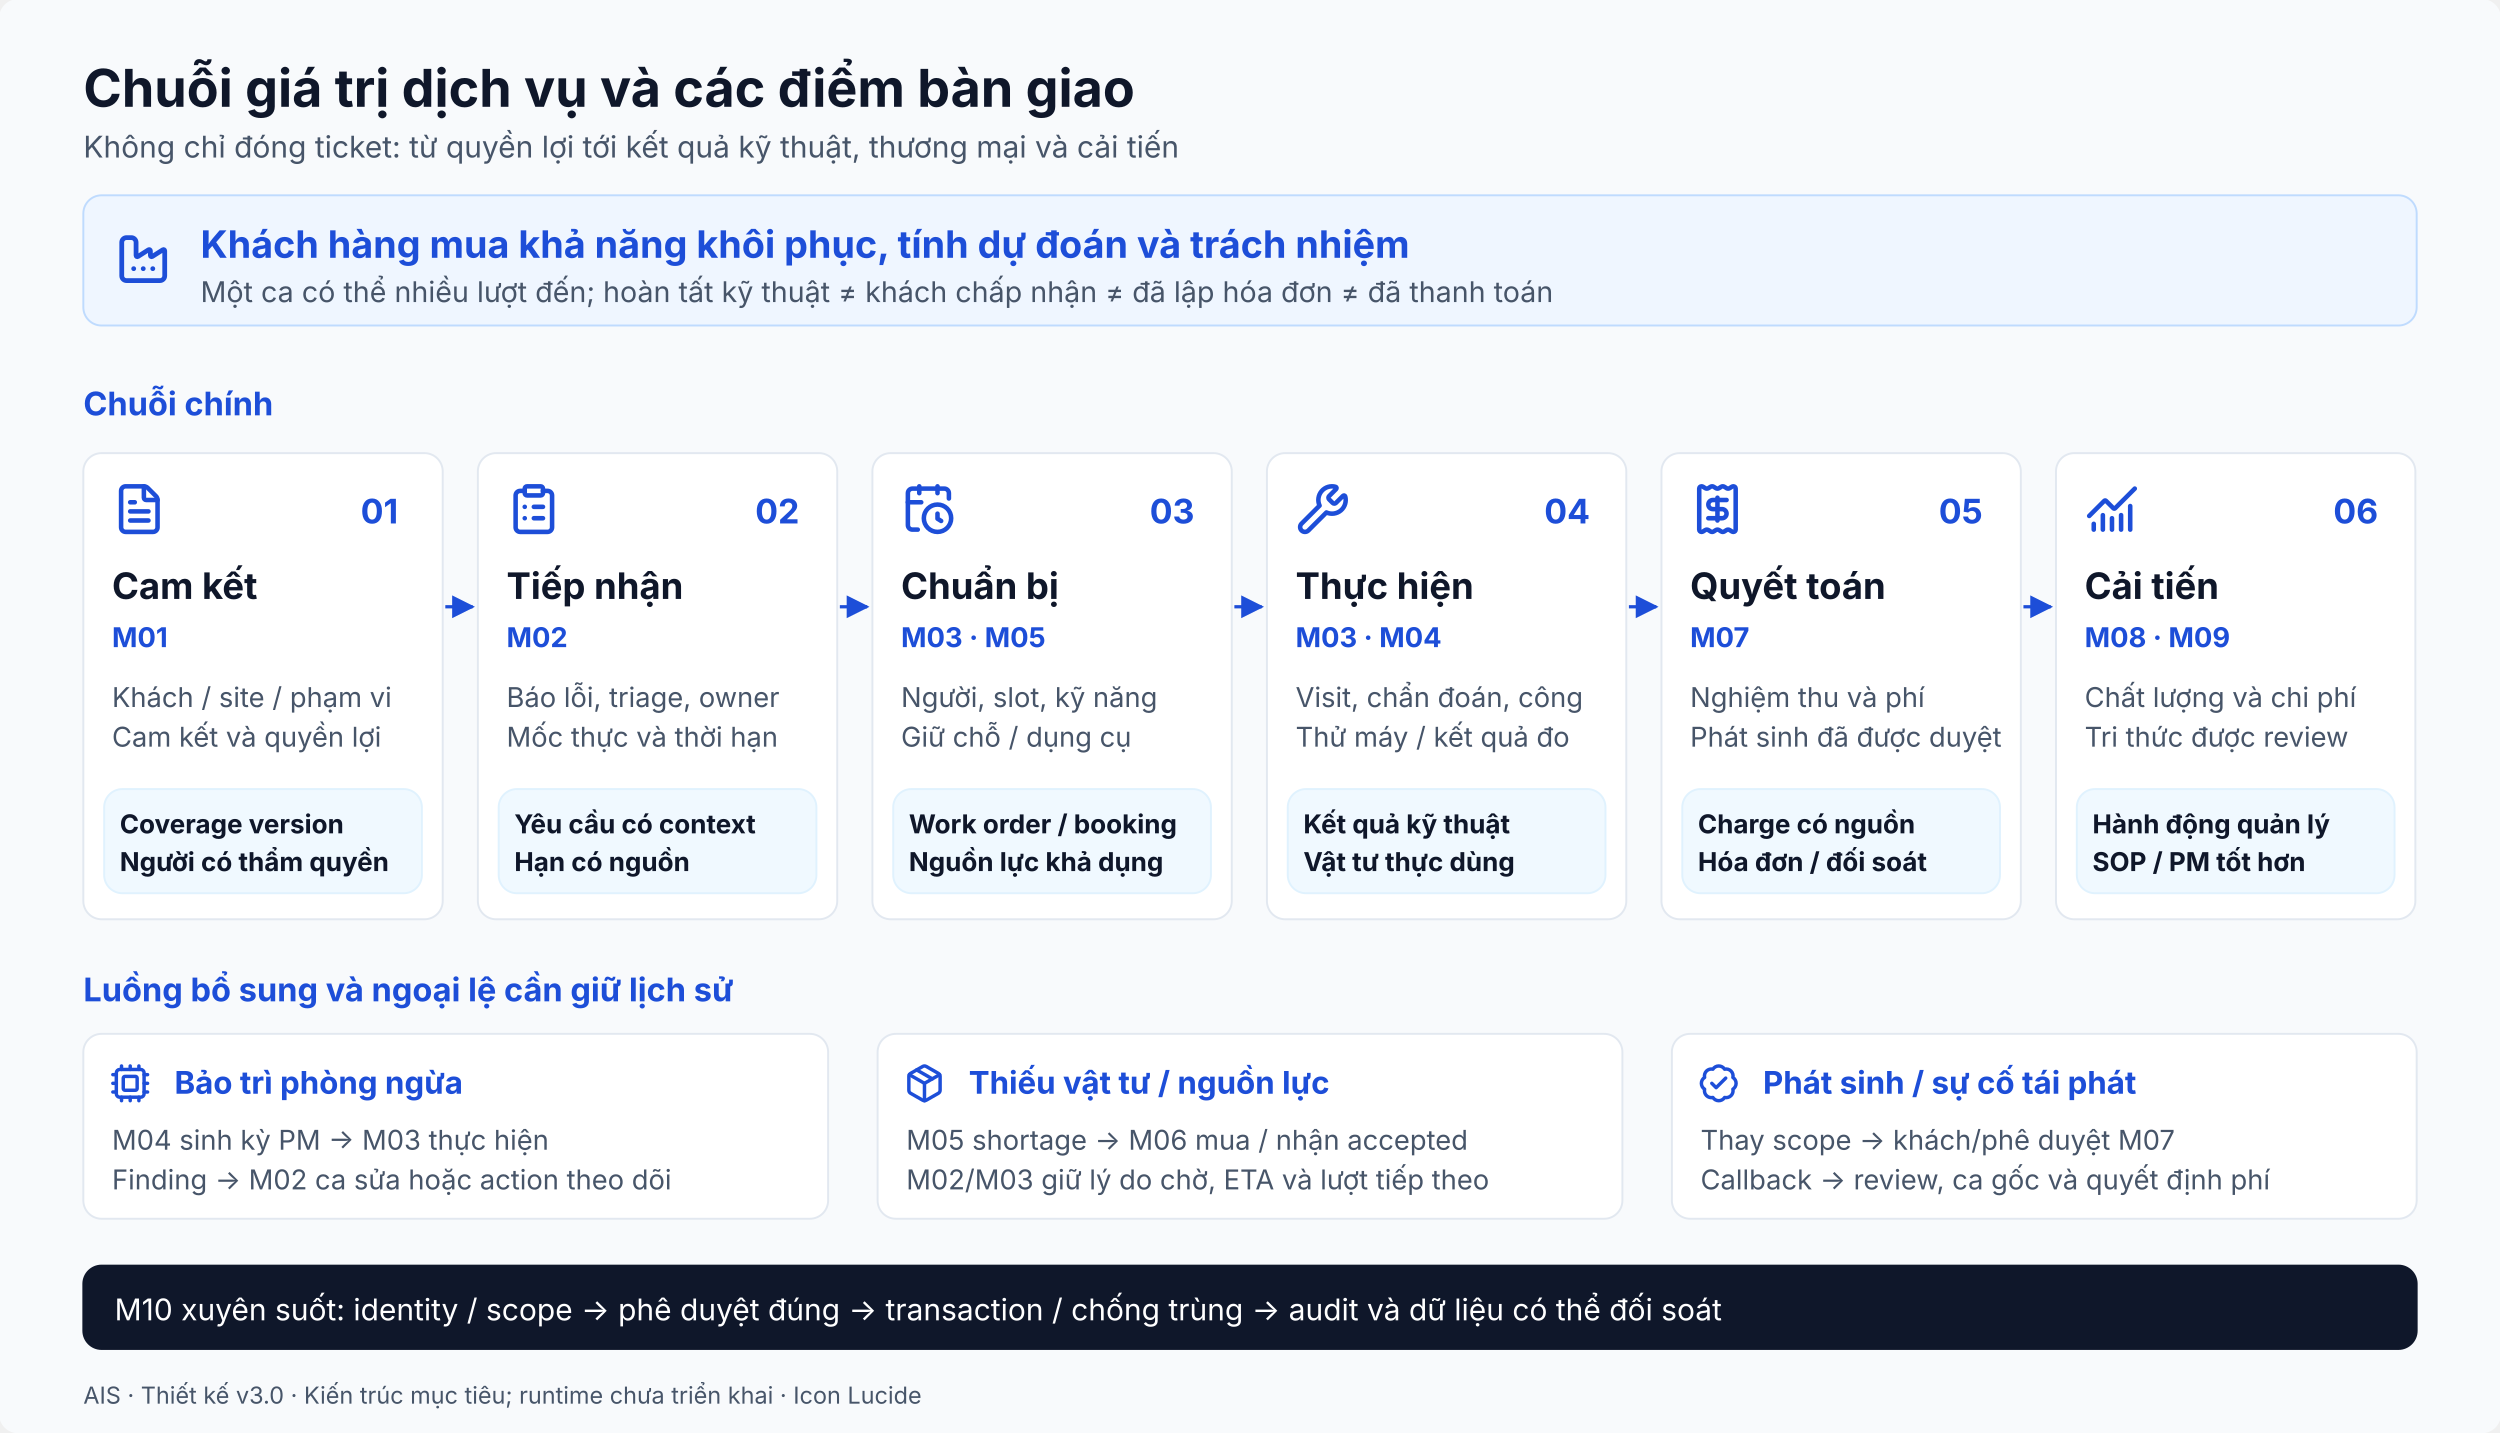
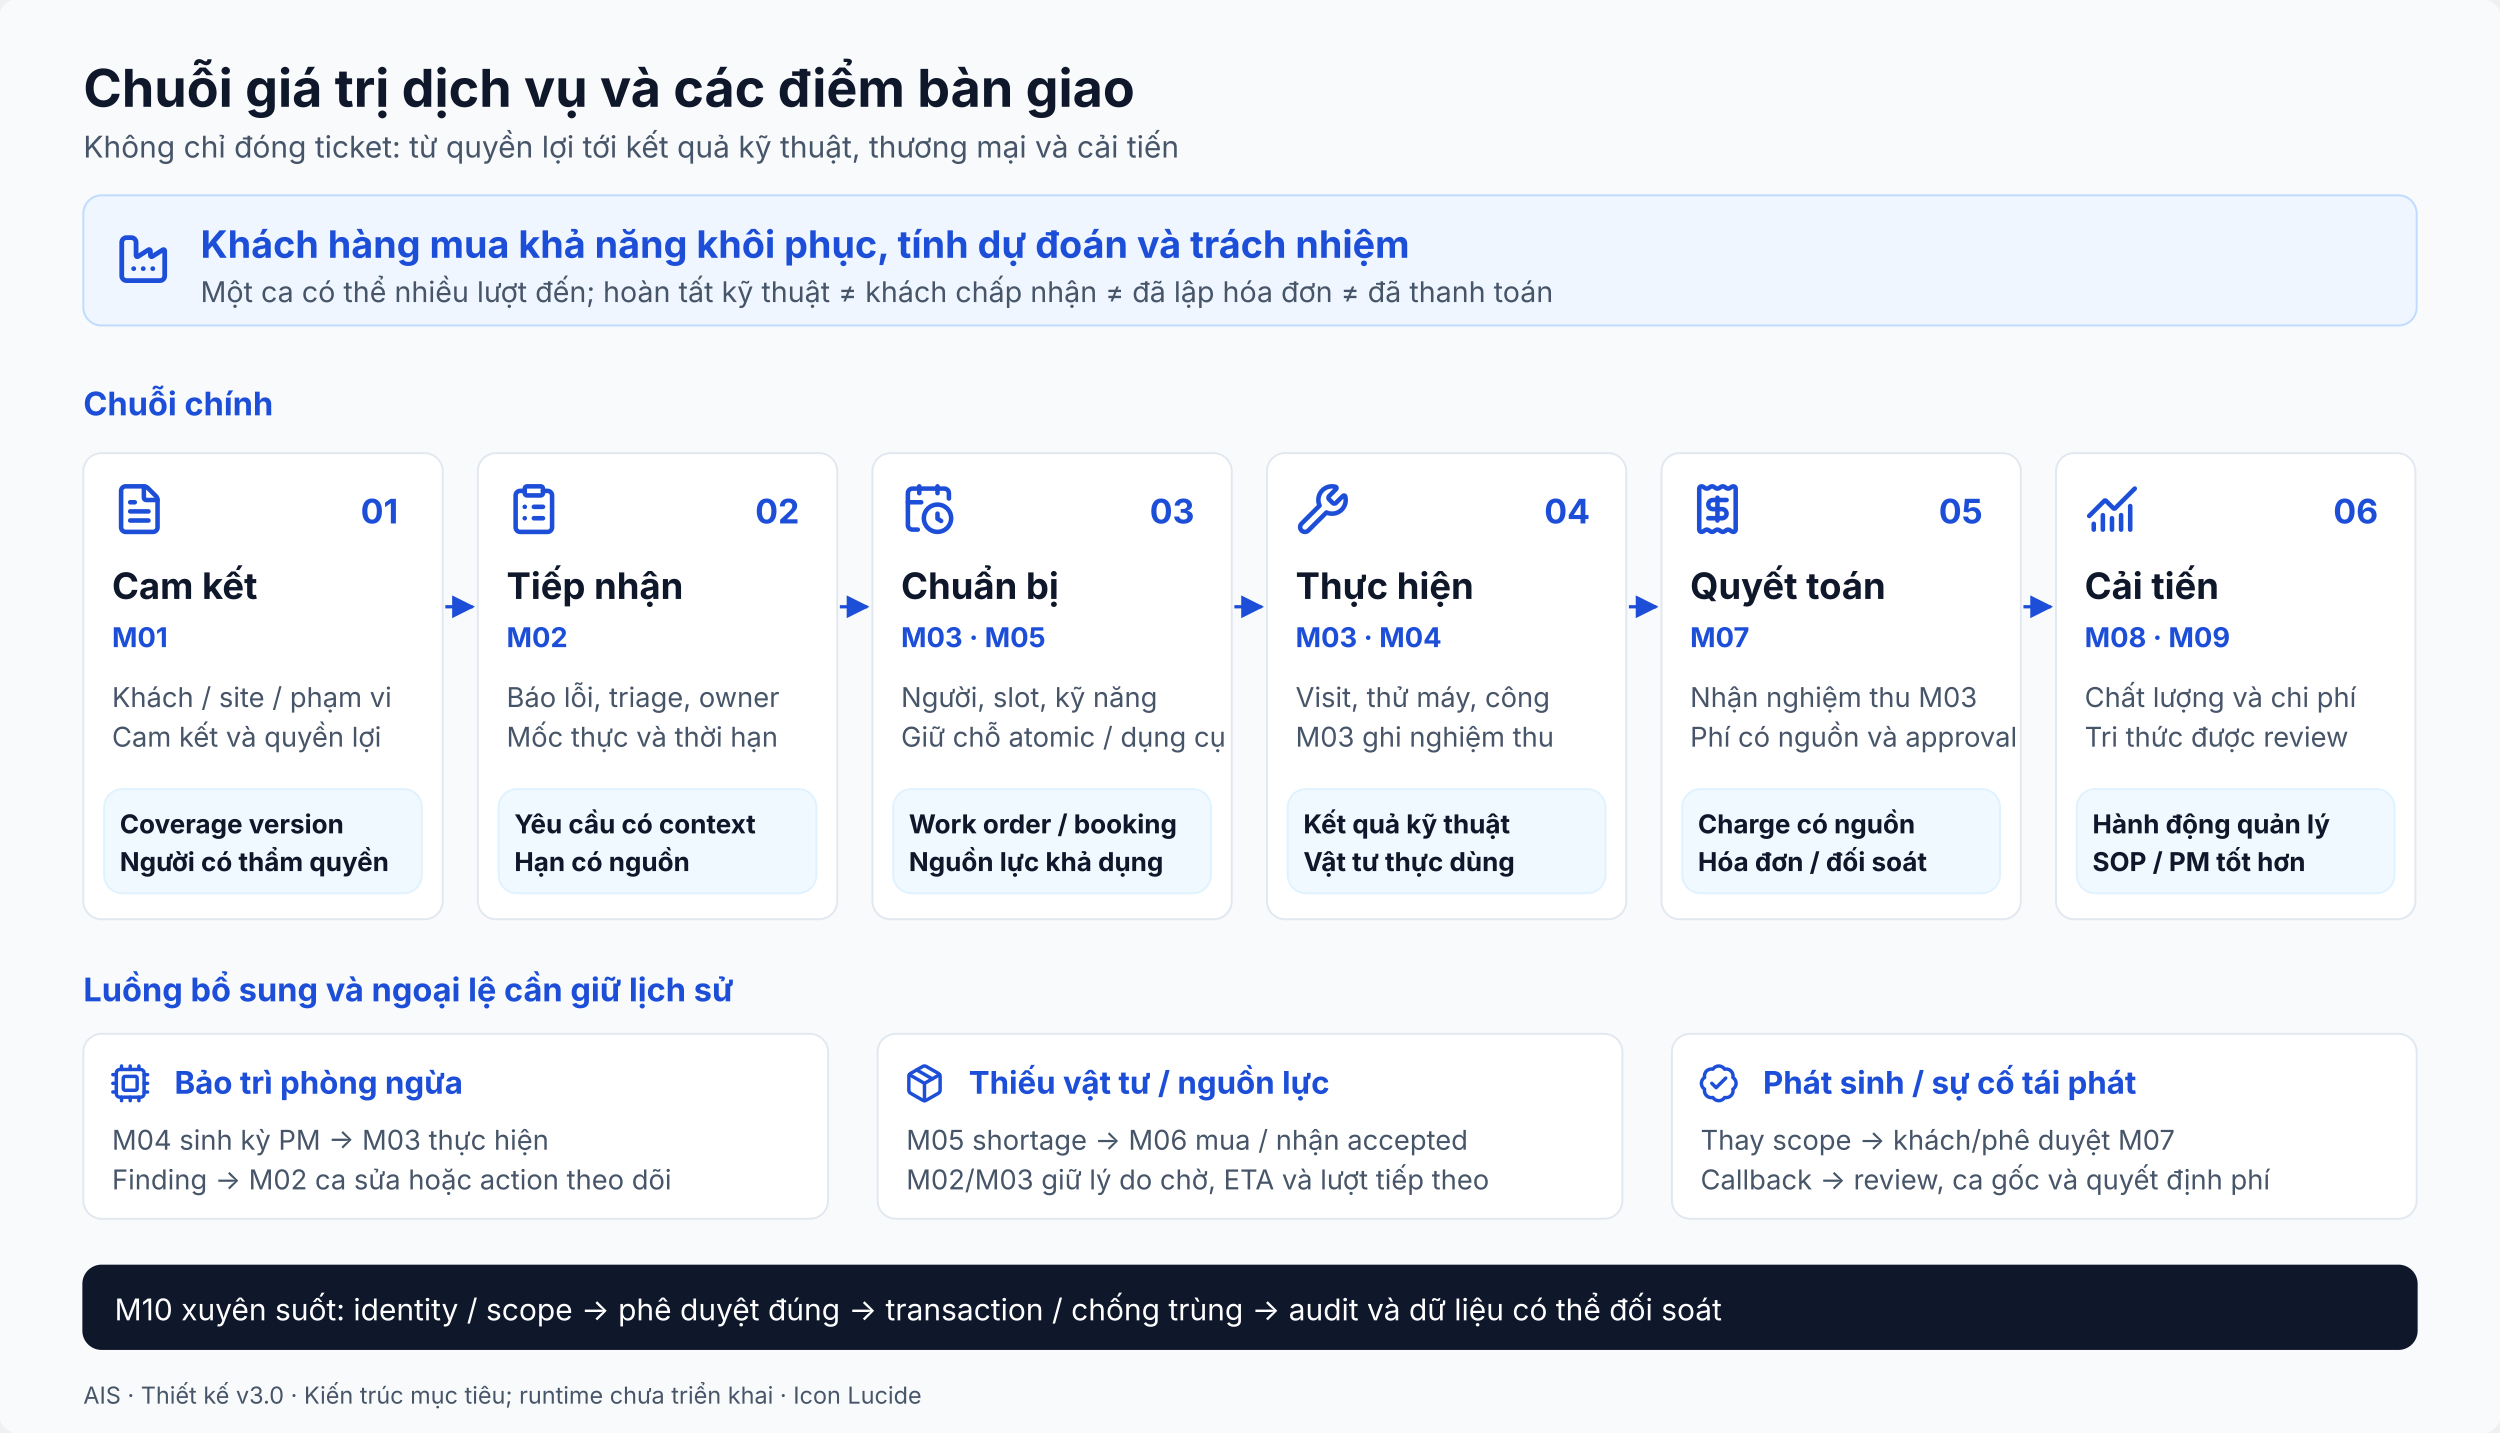
<svg xmlns="http://www.w3.org/2000/svg" width="1920" height="1100" viewBox="0 0 1920 1100" role="img">
  <defs>
    <marker id="arrow1D4ED8" viewBox="0 0 10 10" refX="9" refY="5" markerWidth="7" markerHeight="7" orient="auto">
      <path d="M0 0 L10 5 L0 10z" fill="#1D4ED8" />
    </marker>
  </defs>
  <rect x="0" y="0" width="1920" height="1100" rx="14" fill="#F8FAFC" stroke="#F8FAFC" stroke-width="1.5" />
  <text x="64" y="82.0" fill="#0F172A" font-size="40" font-family="Segoe UI, Inter, Arial, sans-serif" font-weight="700">Chuỗi giá trị dịch vụ và các điểm bàn giao</text>
  <text x="64" y="121.0" fill="#475569" font-size="23" font-family="Segoe UI, Inter, Arial, sans-serif" font-weight="400">Không chỉ đóng ticket: từ quyền lợi tới kết quả kỹ thuật, thương mại và cải tiến</text>
  <rect x="64" y="150" width="1792" height="100" rx="14" fill="#EFF6FF" stroke="#BFDBFE" stroke-width="1.5" />
  <svg width="44" height="44" viewBox="0 0 24 24" fill="none" stroke="#1D4ED8" stroke-width="2" stroke-linecap="round" stroke-linejoin="round" x="88" y="177">
    <path d="M12 16h.01" />
    <path d="M16 16h.01" />
    <path d="M3 19a2 2 0 0 0 2 2h14a2 2 0 0 0 2-2V8.5a.5.5 0 0 0-.769-.422l-4.462 2.844A.5.5 0 0 1 15 10.5v-2a.5.5 0 0 0-.769-.422L9.77 10.922A.5.5 0 0 1 9 10.5V5a2 2 0 0 0-2-2H5a2 2 0 0 0-2 2z" />
    <path d="M8 16h.01" />
  </svg>
  <text x="154" y="198.0" fill="#1D4ED8" font-size="29" font-family="Segoe UI, Inter, Arial, sans-serif" font-weight="700">Khách hàng mua khả năng khôi phục, tính dự đoán và trách nhiệm</text>
  <text x="154" y="232.0" fill="#475569" font-size="22" font-family="Segoe UI, Inter, Arial, sans-serif" font-weight="400">Một ca có thể nhiều lượt đến; hoàn tất kỹ thuật ≠ khách chấp nhận ≠ đã lập hóa đơn ≠ đã thanh toán</text>
  <text x="64" y="319.0" fill="#1D4ED8" font-size="25" font-family="Segoe UI, Inter, Arial, sans-serif" font-weight="700">Chuỗi chính</text>
  <rect x="64" y="348" width="276" height="358" rx="14" fill="#FFFFFF" stroke="#E2E8F0" stroke-width="1.5" />
  <svg width="42" height="42" viewBox="0 0 24 24" fill="none" stroke="#1D4ED8" stroke-width="2" stroke-linecap="round" stroke-linejoin="round" x="86" y="370">
    <path d="M6 22a2 2 0 0 1-2-2V4a2 2 0 0 1 2-2h8a2.4 2.4 0 0 1 1.704.706l3.588 3.588A2.4 2.4 0 0 1 20 8v12a2 2 0 0 1-2 2z" />
    <path d="M14 2v5a1 1 0 0 0 1 1h5" />
    <path d="M10 9H8" />
    <path d="M16 13H8" />
    <path d="M16 17H8" />
  </svg>
  <text x="277" y="402.0" fill="#1D4ED8" font-size="26" font-family="Segoe UI, Inter, Arial, sans-serif" font-weight="700">01</text>
  <text x="86" y="460.0" fill="#0F172A" font-size="28" font-family="Segoe UI, Inter, Arial, sans-serif" font-weight="700">Cam kết</text>
  <text x="86" y="497.0" fill="#1D4ED8" font-size="21" font-family="Segoe UI, Inter, Arial, sans-serif" font-weight="700">M01</text>
  <text x="86" y="543.0" fill="#475569" font-size="21" font-family="Segoe UI, Inter, Arial, sans-serif" font-weight="400">Khách / site / phạm vi</text>
  <text x="86" y="573.45" fill="#475569" font-size="21" font-family="Segoe UI, Inter, Arial, sans-serif" font-weight="400">Cam kết và quyền lợi</text>
  <rect x="80" y="606" width="244" height="80" rx="14" fill="#F0F9FF" stroke="#E0F2FE" stroke-width="1.5" />
  <text x="92" y="640.0" fill="#0F172A" font-size="20" font-family="Segoe UI, Inter, Arial, sans-serif" font-weight="700">Coverage version</text>
  <text x="92" y="669.0" fill="#0F172A" font-size="20" font-family="Segoe UI, Inter, Arial, sans-serif" font-weight="700">Người có thẩm quyền</text>
  <path stroke-width="2.5" marker-end="url(#arrow1D4ED8)" d="M342 466 L363 466" fill="none" stroke="#1D4ED8" />
  <rect x="367" y="348" width="276" height="358" rx="14" fill="#FFFFFF" stroke="#E2E8F0" stroke-width="1.5" />
  <svg width="42" height="42" viewBox="0 0 24 24" fill="none" stroke="#1D4ED8" stroke-width="2" stroke-linecap="round" stroke-linejoin="round" x="389" y="370">
    <rect width="8" height="4" x="8" y="2" rx="1" ry="1" />
    <path d="M16 4h2a2 2 0 0 1 2 2v14a2 2 0 0 1-2 2H6a2 2 0 0 1-2-2V6a2 2 0 0 1 2-2h2" />
    <path d="M12 11h4" />
    <path d="M12 16h4" />
    <path d="M8 11h.01" />
    <path d="M8 16h.01" />
  </svg>
  <text x="580" y="402.0" fill="#1D4ED8" font-size="26" font-family="Segoe UI, Inter, Arial, sans-serif" font-weight="700">02</text>
  <text x="389" y="460.0" fill="#0F172A" font-size="28" font-family="Segoe UI, Inter, Arial, sans-serif" font-weight="700">Tiếp nhận</text>
  <text x="389" y="497.0" fill="#1D4ED8" font-size="21" font-family="Segoe UI, Inter, Arial, sans-serif" font-weight="700">M02</text>
  <text x="389" y="543.0" fill="#475569" font-size="21" font-family="Segoe UI, Inter, Arial, sans-serif" font-weight="400">Báo lỗi, triage, owner</text>
  <text x="389" y="573.45" fill="#475569" font-size="21" font-family="Segoe UI, Inter, Arial, sans-serif" font-weight="400">Mốc thực và thời hạn</text>
  <rect x="383" y="606" width="244" height="80" rx="14" fill="#F0F9FF" stroke="#E0F2FE" stroke-width="1.5" />
  <text x="395" y="640.0" fill="#0F172A" font-size="20" font-family="Segoe UI, Inter, Arial, sans-serif" font-weight="700">Yêu cầu có context</text>
  <text x="395" y="669.0" fill="#0F172A" font-size="20" font-family="Segoe UI, Inter, Arial, sans-serif" font-weight="700">Hạn có nguồn</text>
  <path stroke-width="2.5" marker-end="url(#arrow1D4ED8)" d="M645 466 L666 466" fill="none" stroke="#1D4ED8" />
  <rect x="670" y="348" width="276" height="358" rx="14" fill="#FFFFFF" stroke="#E2E8F0" stroke-width="1.5" />
  <svg width="42" height="42" viewBox="0 0 24 24" fill="none" stroke="#1D4ED8" stroke-width="2" stroke-linecap="round" stroke-linejoin="round" x="692" y="370">
    <path d="M16 14v2.2l1.6 1" />
    <path d="M16 2v3" />
    <path d="M21 7.338V5a2 2 0 00-2-2H5a2 2 0 00-2 2v14a2 2 0 002 2h2.338" />
    <path d="M3 9h5.859" />
    <path d="M8 2v3" />
    <circle cx="16" cy="16" r="6" />
  </svg>
  <text x="883" y="402.0" fill="#1D4ED8" font-size="26" font-family="Segoe UI, Inter, Arial, sans-serif" font-weight="700">03</text>
  <text x="692" y="460.0" fill="#0F172A" font-size="28" font-family="Segoe UI, Inter, Arial, sans-serif" font-weight="700">Chuẩn bị</text>
  <text x="692" y="497.0" fill="#1D4ED8" font-size="21" font-family="Segoe UI, Inter, Arial, sans-serif" font-weight="700">M03 · M05</text>
  <text x="692" y="543.0" fill="#475569" font-size="21" font-family="Segoe UI, Inter, Arial, sans-serif" font-weight="400">Người, slot, kỹ năng</text>
-   <text x="692" y="573.45" fill="#475569" font-size="21" font-family="Segoe UI, Inter, Arial, sans-serif" font-weight="400">Giữ chỗ / dụng cụ</text>
+   <text x="692" y="573.45" fill="#475569" font-size="21" font-family="Segoe UI, Inter, Arial, sans-serif" font-weight="400">Giữ chỗ atomic / dụng cụ</text>
  <rect x="686" y="606" width="244" height="80" rx="14" fill="#F0F9FF" stroke="#E0F2FE" stroke-width="1.5" />
  <text x="698" y="640.0" fill="#0F172A" font-size="20" font-family="Segoe UI, Inter, Arial, sans-serif" font-weight="700">Work order / booking</text>
  <text x="698" y="669.0" fill="#0F172A" font-size="20" font-family="Segoe UI, Inter, Arial, sans-serif" font-weight="700">Nguồn lực khả dụng</text>
  <path stroke-width="2.5" marker-end="url(#arrow1D4ED8)" d="M948 466 L969 466" fill="none" stroke="#1D4ED8" />
  <rect x="973" y="348" width="276" height="358" rx="14" fill="#FFFFFF" stroke="#E2E8F0" stroke-width="1.5" />
  <svg width="42" height="42" viewBox="0 0 24 24" fill="none" stroke="#1D4ED8" stroke-width="2" stroke-linecap="round" stroke-linejoin="round" x="995" y="370">
    <path d="M14.7 6.3a1 1 0 0 0 0 1.4l1.6 1.6a1 1 0 0 0 1.4 0l3.106-3.105c.32-.322.863-.22.983.218a6 6 0 0 1-8.259 7.057l-7.91 7.91a1 1 0 0 1-2.999-3l7.91-7.91a6 6 0 0 1 7.057-8.259c.438.12.54.662.219.984z" />
  </svg>
  <text x="1186" y="402.0" fill="#1D4ED8" font-size="26" font-family="Segoe UI, Inter, Arial, sans-serif" font-weight="700">04</text>
  <text x="995" y="460.0" fill="#0F172A" font-size="28" font-family="Segoe UI, Inter, Arial, sans-serif" font-weight="700">Thực hiện</text>
  <text x="995" y="497.0" fill="#1D4ED8" font-size="21" font-family="Segoe UI, Inter, Arial, sans-serif" font-weight="700">M03 · M04</text>
-   <text x="995" y="543.0" fill="#475569" font-size="21" font-family="Segoe UI, Inter, Arial, sans-serif" font-weight="400">Visit, chẩn đoán, công</text>
-   <text x="995" y="573.45" fill="#475569" font-size="21" font-family="Segoe UI, Inter, Arial, sans-serif" font-weight="400">Thử máy / kết quả đo</text>
+   <text x="995" y="543.0" fill="#475569" font-size="21" font-family="Segoe UI, Inter, Arial, sans-serif" font-weight="400">Visit, thử máy, công</text>
+   <text x="995" y="573.45" fill="#475569" font-size="21" font-family="Segoe UI, Inter, Arial, sans-serif" font-weight="400">M03 ghi nghiệm thu</text>
  <rect x="989" y="606" width="244" height="80" rx="14" fill="#F0F9FF" stroke="#E0F2FE" stroke-width="1.5" />
  <text x="1001" y="640.0" fill="#0F172A" font-size="20" font-family="Segoe UI, Inter, Arial, sans-serif" font-weight="700">Kết quả kỹ thuật</text>
  <text x="1001" y="669.0" fill="#0F172A" font-size="20" font-family="Segoe UI, Inter, Arial, sans-serif" font-weight="700">Vật tư thực dùng</text>
  <path stroke-width="2.5" marker-end="url(#arrow1D4ED8)" d="M1251 466 L1272 466" fill="none" stroke="#1D4ED8" />
  <rect x="1276" y="348" width="276" height="358" rx="14" fill="#FFFFFF" stroke="#E2E8F0" stroke-width="1.5" />
  <svg width="42" height="42" viewBox="0 0 24 24" fill="none" stroke="#1D4ED8" stroke-width="2" stroke-linecap="round" stroke-linejoin="round" x="1298" y="370">
    <path d="M12 17V7" />
    <path d="M16 8h-6a2 2 0 0 0 0 4h4a2 2 0 0 1 0 4H8" />
    <path d="M4 3a1 1 0 0 1 1-1 1.3 1.3 0 0 1 .7.2l.933.6a1.3 1.3 0 0 0 1.4 0l.934-.6a1.3 1.3 0 0 1 1.4 0l.933.6a1.3 1.3 0 0 0 1.4 0l.933-.6a1.3 1.3 0 0 1 1.4 0l.934.6a1.3 1.3 0 0 0 1.4 0l.933-.6A1.3 1.3 0 0 1 19 2a1 1 0 0 1 1 1v18a1 1 0 0 1-1 1 1.3 1.3 0 0 1-.7-.2l-.933-.6a1.3 1.3 0 0 0-1.4 0l-.934.6a1.3 1.3 0 0 1-1.4 0l-.933-.6a1.3 1.3 0 0 0-1.4 0l-.933.6a1.3 1.3 0 0 1-1.4 0l-.934-.6a1.3 1.3 0 0 0-1.4 0l-.933.6a1.3 1.3 0 0 1-.7.2 1 1 0 0 1-1-1z" />
  </svg>
  <text x="1489" y="402.0" fill="#1D4ED8" font-size="26" font-family="Segoe UI, Inter, Arial, sans-serif" font-weight="700">05</text>
  <text x="1298" y="460.0" fill="#0F172A" font-size="28" font-family="Segoe UI, Inter, Arial, sans-serif" font-weight="700">Quyết toán</text>
  <text x="1298" y="497.0" fill="#1D4ED8" font-size="21" font-family="Segoe UI, Inter, Arial, sans-serif" font-weight="700">M07</text>
-   <text x="1298" y="543.0" fill="#475569" font-size="21" font-family="Segoe UI, Inter, Arial, sans-serif" font-weight="400">Nghiệm thu và phí</text>
-   <text x="1298" y="573.45" fill="#475569" font-size="21" font-family="Segoe UI, Inter, Arial, sans-serif" font-weight="400">Phát sinh đã được duyệt</text>
+   <text x="1298" y="543.0" fill="#475569" font-size="21" font-family="Segoe UI, Inter, Arial, sans-serif" font-weight="400">Nhận nghiệm thu M03</text>
+   <text x="1298" y="573.45" fill="#475569" font-size="21" font-family="Segoe UI, Inter, Arial, sans-serif" font-weight="400">Phí có nguồn và approval</text>
  <rect x="1292" y="606" width="244" height="80" rx="14" fill="#F0F9FF" stroke="#E0F2FE" stroke-width="1.5" />
  <text x="1304" y="640.0" fill="#0F172A" font-size="20" font-family="Segoe UI, Inter, Arial, sans-serif" font-weight="700">Charge có nguồn</text>
  <text x="1304" y="669.0" fill="#0F172A" font-size="20" font-family="Segoe UI, Inter, Arial, sans-serif" font-weight="700">Hóa đơn / đối soát</text>
  <path stroke-width="2.5" marker-end="url(#arrow1D4ED8)" d="M1554 466 L1575 466" fill="none" stroke="#1D4ED8" />
  <rect x="1579" y="348" width="276" height="358" rx="14" fill="#FFFFFF" stroke="#E2E8F0" stroke-width="1.5" />
  <svg width="42" height="42" viewBox="0 0 24 24" fill="none" stroke="#1D4ED8" stroke-width="2" stroke-linecap="round" stroke-linejoin="round" x="1601" y="370">
    <path d="M12 16v5" />
    <path d="M16 14.639V21" />
    <path d="M20 10.656V21" />
    <path d="m22 3-8.646 8.646a.5.5 0 0 1-.708 0L9.354 8.354a.5.5 0 0 0-.707 0L2 15" />
    <path d="M4 18.463V21" />
    <path d="M8 14.656V21" />
  </svg>
  <text x="1792" y="402.0" fill="#1D4ED8" font-size="26" font-family="Segoe UI, Inter, Arial, sans-serif" font-weight="700">06</text>
  <text x="1601" y="460.0" fill="#0F172A" font-size="28" font-family="Segoe UI, Inter, Arial, sans-serif" font-weight="700">Cải tiến</text>
  <text x="1601" y="497.0" fill="#1D4ED8" font-size="21" font-family="Segoe UI, Inter, Arial, sans-serif" font-weight="700">M08 · M09</text>
  <text x="1601" y="543.0" fill="#475569" font-size="21" font-family="Segoe UI, Inter, Arial, sans-serif" font-weight="400">Chất lượng và chi phí</text>
  <text x="1601" y="573.45" fill="#475569" font-size="21" font-family="Segoe UI, Inter, Arial, sans-serif" font-weight="400">Tri thức được review</text>
  <rect x="1595" y="606" width="244" height="80" rx="14" fill="#F0F9FF" stroke="#E0F2FE" stroke-width="1.5" />
  <text x="1607" y="640.0" fill="#0F172A" font-size="20" font-family="Segoe UI, Inter, Arial, sans-serif" font-weight="700">Hành động quản lý</text>
  <text x="1607" y="669.0" fill="#0F172A" font-size="20" font-family="Segoe UI, Inter, Arial, sans-serif" font-weight="700">SOP / PM tốt hơn</text>
  <text x="64" y="769.0" fill="#1D4ED8" font-size="25" font-family="Segoe UI, Inter, Arial, sans-serif" font-weight="700">Luồng bổ sung và ngoại lệ cần giữ lịch sử</text>
  <rect x="64" y="794" width="572" height="142" rx="14" fill="#FFFFFF" stroke="#E2E8F0" stroke-width="1.5" />
  <svg width="32" height="32" viewBox="0 0 24 24" fill="none" stroke="#1D4ED8" stroke-width="2" stroke-linecap="round" stroke-linejoin="round" x="84" y="816">
    <path d="M12 20v2" />
    <path d="M12 2v2" />
    <path d="M17 20v2" />
    <path d="M17 2v2" />
    <path d="M2 12h2" />
    <path d="M2 17h2" />
    <path d="M2 7h2" />
    <path d="M20 12h2" />
    <path d="M20 17h2" />
    <path d="M20 7h2" />
    <path d="M7 20v2" />
    <path d="M7 2v2" />
    <rect x="4" y="4" width="16" height="16" rx="2" />
    <rect x="8" y="8" width="8" height="8" rx="1" />
  </svg>
  <text x="134" y="840.0" fill="#1D4ED8" font-size="24" font-family="Segoe UI, Inter, Arial, sans-serif" font-weight="700">Bảo trì phòng ngừa</text>
  <text x="86" y="883.0" fill="#475569" font-size="21" font-family="Segoe UI, Inter, Arial, sans-serif" font-weight="400">M04 sinh kỳ PM → M03 thực hiện</text>
  <text x="86" y="913.45" fill="#475569" font-size="21" font-family="Segoe UI, Inter, Arial, sans-serif" font-weight="400">Finding → M02 ca sửa hoặc action theo dõi</text>
  <rect x="674" y="794" width="572" height="142" rx="14" fill="#FFFFFF" stroke="#E2E8F0" stroke-width="1.5" />
  <svg width="32" height="32" viewBox="0 0 24 24" fill="none" stroke="#1D4ED8" stroke-width="2" stroke-linecap="round" stroke-linejoin="round" x="694" y="816">
    <path d="M11 21.73a2 2 0 0 0 2 0l7-4A2 2 0 0 0 21 16V8a2 2 0 0 0-1-1.73l-7-4a2 2 0 0 0-2 0l-7 4A2 2 0 0 0 3 8v8a2 2 0 0 0 1 1.73z" />
    <path d="M12 22V12" />
    <polyline points="3.29 7 12 12 20.71 7" />
    <path d="m7.5 4.27 9 5.15" />
  </svg>
  <text x="744" y="840.0" fill="#1D4ED8" font-size="24" font-family="Segoe UI, Inter, Arial, sans-serif" font-weight="700">Thiếu vật tư / nguồn lực</text>
  <text x="696" y="883.0" fill="#475569" font-size="21" font-family="Segoe UI, Inter, Arial, sans-serif" font-weight="400">M05 shortage → M06 mua / nhận accepted</text>
  <text x="696" y="913.45" fill="#475569" font-size="21" font-family="Segoe UI, Inter, Arial, sans-serif" font-weight="400">M02/M03 giữ lý do chờ, ETA và lượt tiếp theo</text>
  <rect x="1284" y="794" width="572" height="142" rx="14" fill="#FFFFFF" stroke="#E2E8F0" stroke-width="1.5" />
  <svg width="32" height="32" viewBox="0 0 24 24" fill="none" stroke="#1D4ED8" stroke-width="2" stroke-linecap="round" stroke-linejoin="round" x="1304" y="816">
    <path d="M3.85 8.62a4 4 0 0 1 4.78-4.77 4 4 0 0 1 6.74 0 4 4 0 0 1 4.78 4.78 4 4 0 0 1 0 6.74 4 4 0 0 1-4.77 4.78 4 4 0 0 1-6.75 0 4 4 0 0 1-4.78-4.77 4 4 0 0 1 0-6.76Z" />
    <path d="m16 9-5.5 5.5L8 12" />
  </svg>
  <text x="1354" y="840.0" fill="#1D4ED8" font-size="24" font-family="Segoe UI, Inter, Arial, sans-serif" font-weight="700">Phát sinh / sự cố tái phát</text>
  <text x="1306" y="883.0" fill="#475569" font-size="21" font-family="Segoe UI, Inter, Arial, sans-serif" font-weight="400">Thay scope → khách/phê duyệt M07</text>
  <text x="1306" y="913.45" fill="#475569" font-size="21" font-family="Segoe UI, Inter, Arial, sans-serif" font-weight="400">Callback → review, ca gốc và quyết định phí</text>
  <rect x="64" y="972" width="1792" height="64" rx="14" fill="#0F172A" stroke="#0F172A" stroke-width="1.5" />
  <text x="88" y="1014.0" fill="#FFFFFF" font-size="23" font-family="Segoe UI, Inter, Arial, sans-serif" font-weight="400">M10 xuyên suốt: identity / scope → phê duyệt đúng → transaction / chống trùng → audit và dữ liệu có thể đối soát</text>
  <text x="64" y="1078.0" fill="#475569" font-size="18" font-family="Segoe UI, Inter, Arial, sans-serif" font-weight="400">AIS · Thiết kế v3.0 · Kiến trúc mục tiêu; runtime chưa triển khai · Icon Lucide</text>
</svg>
